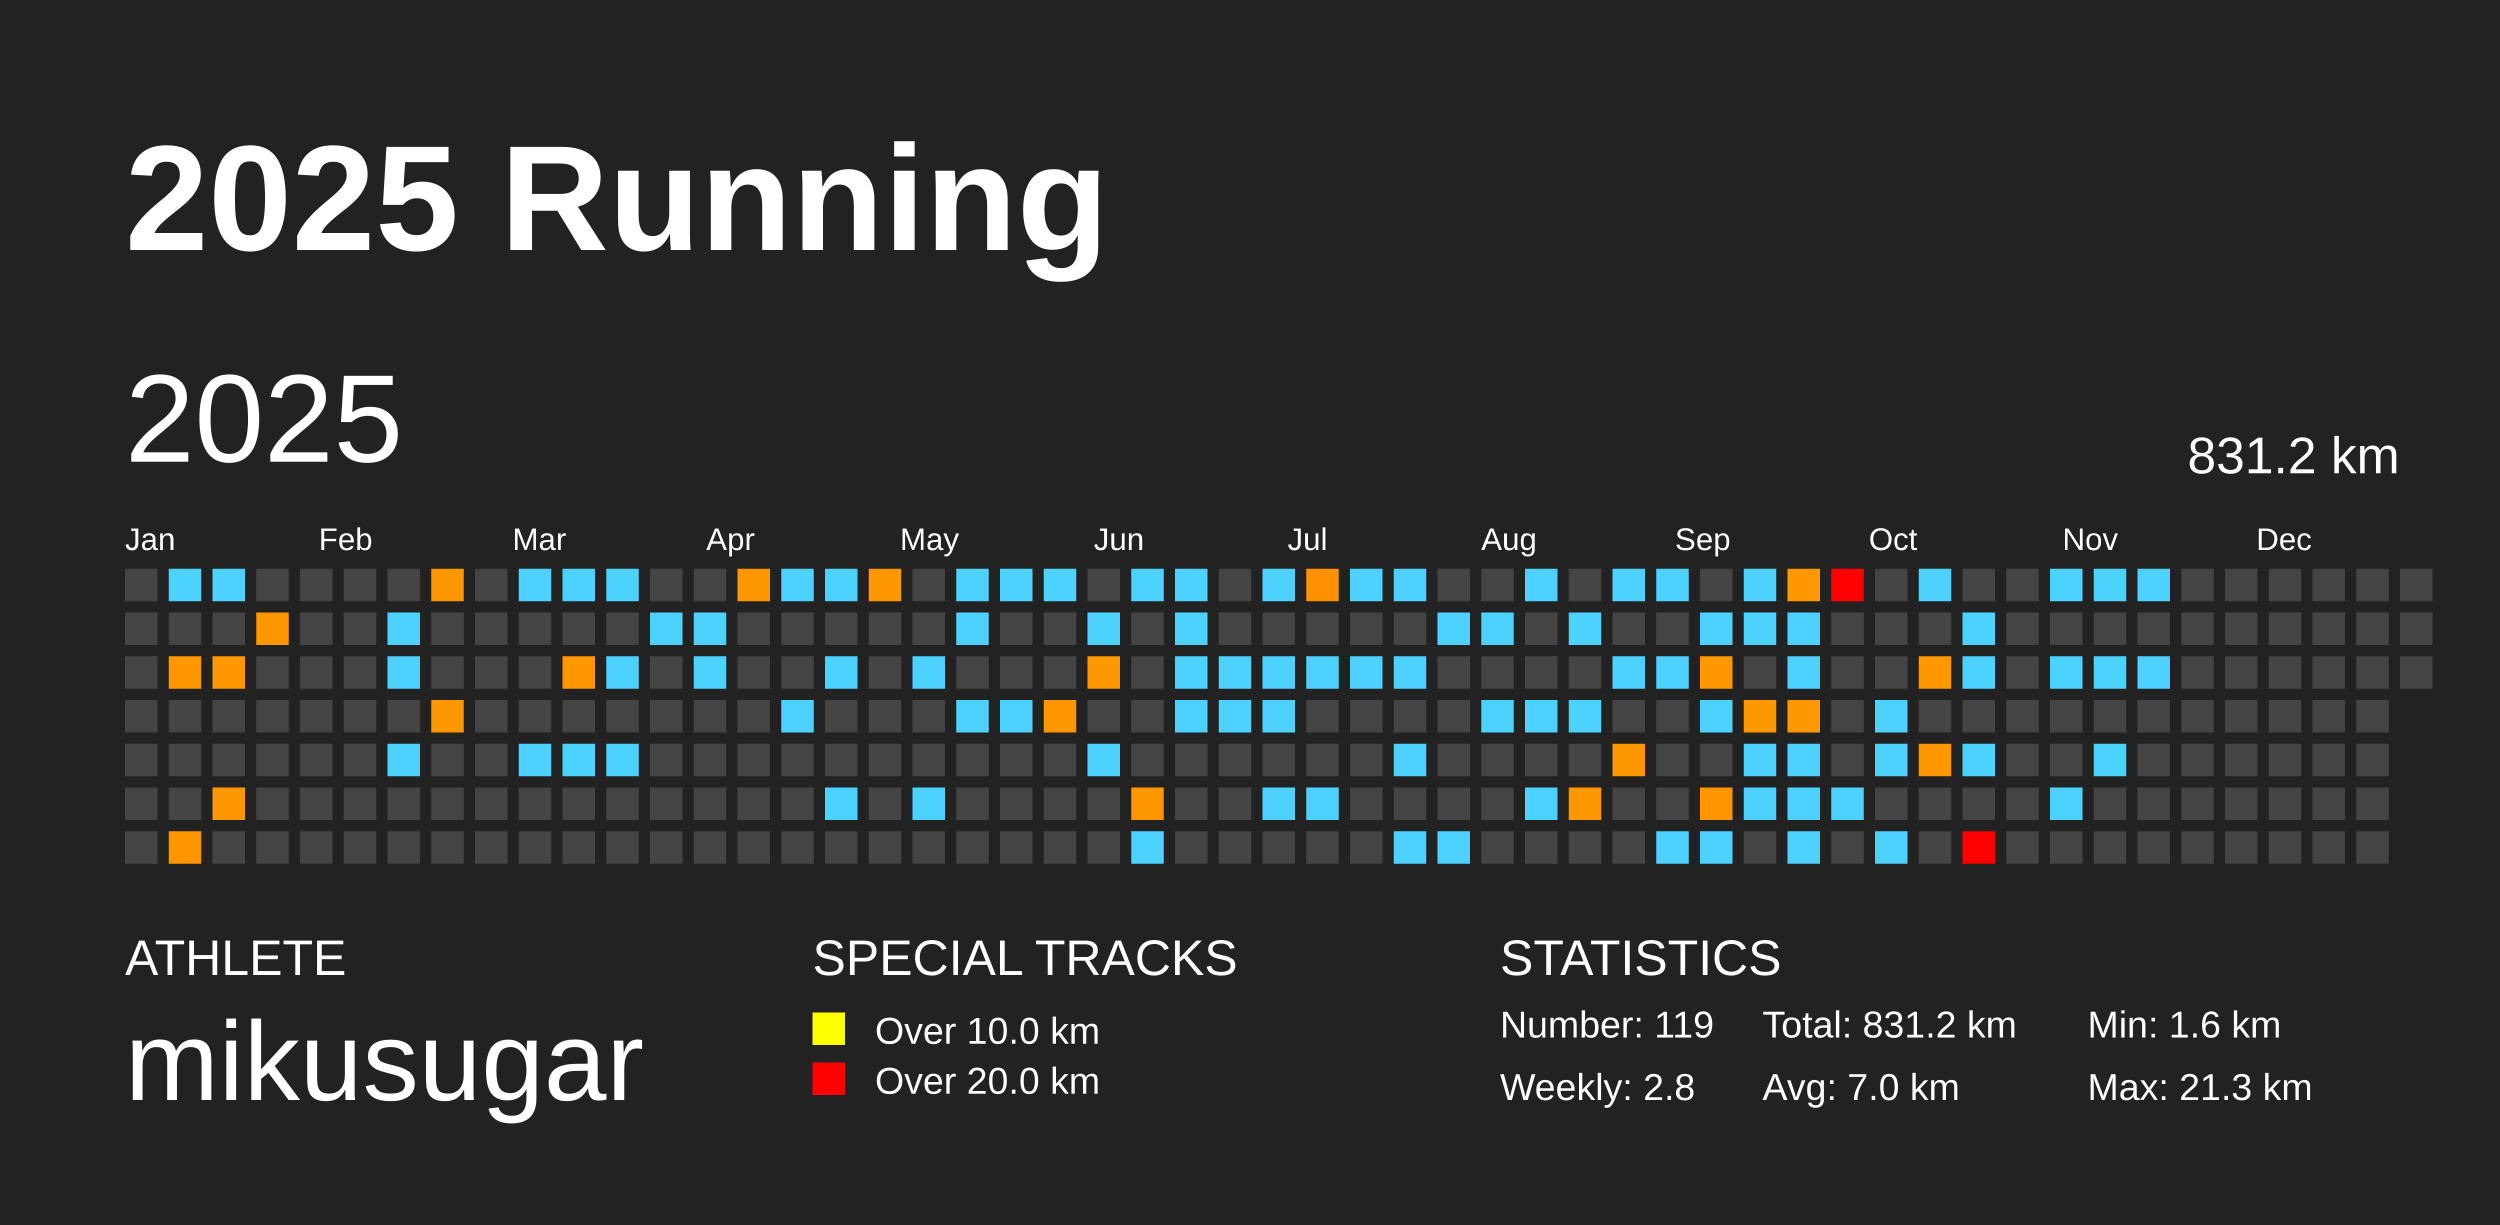
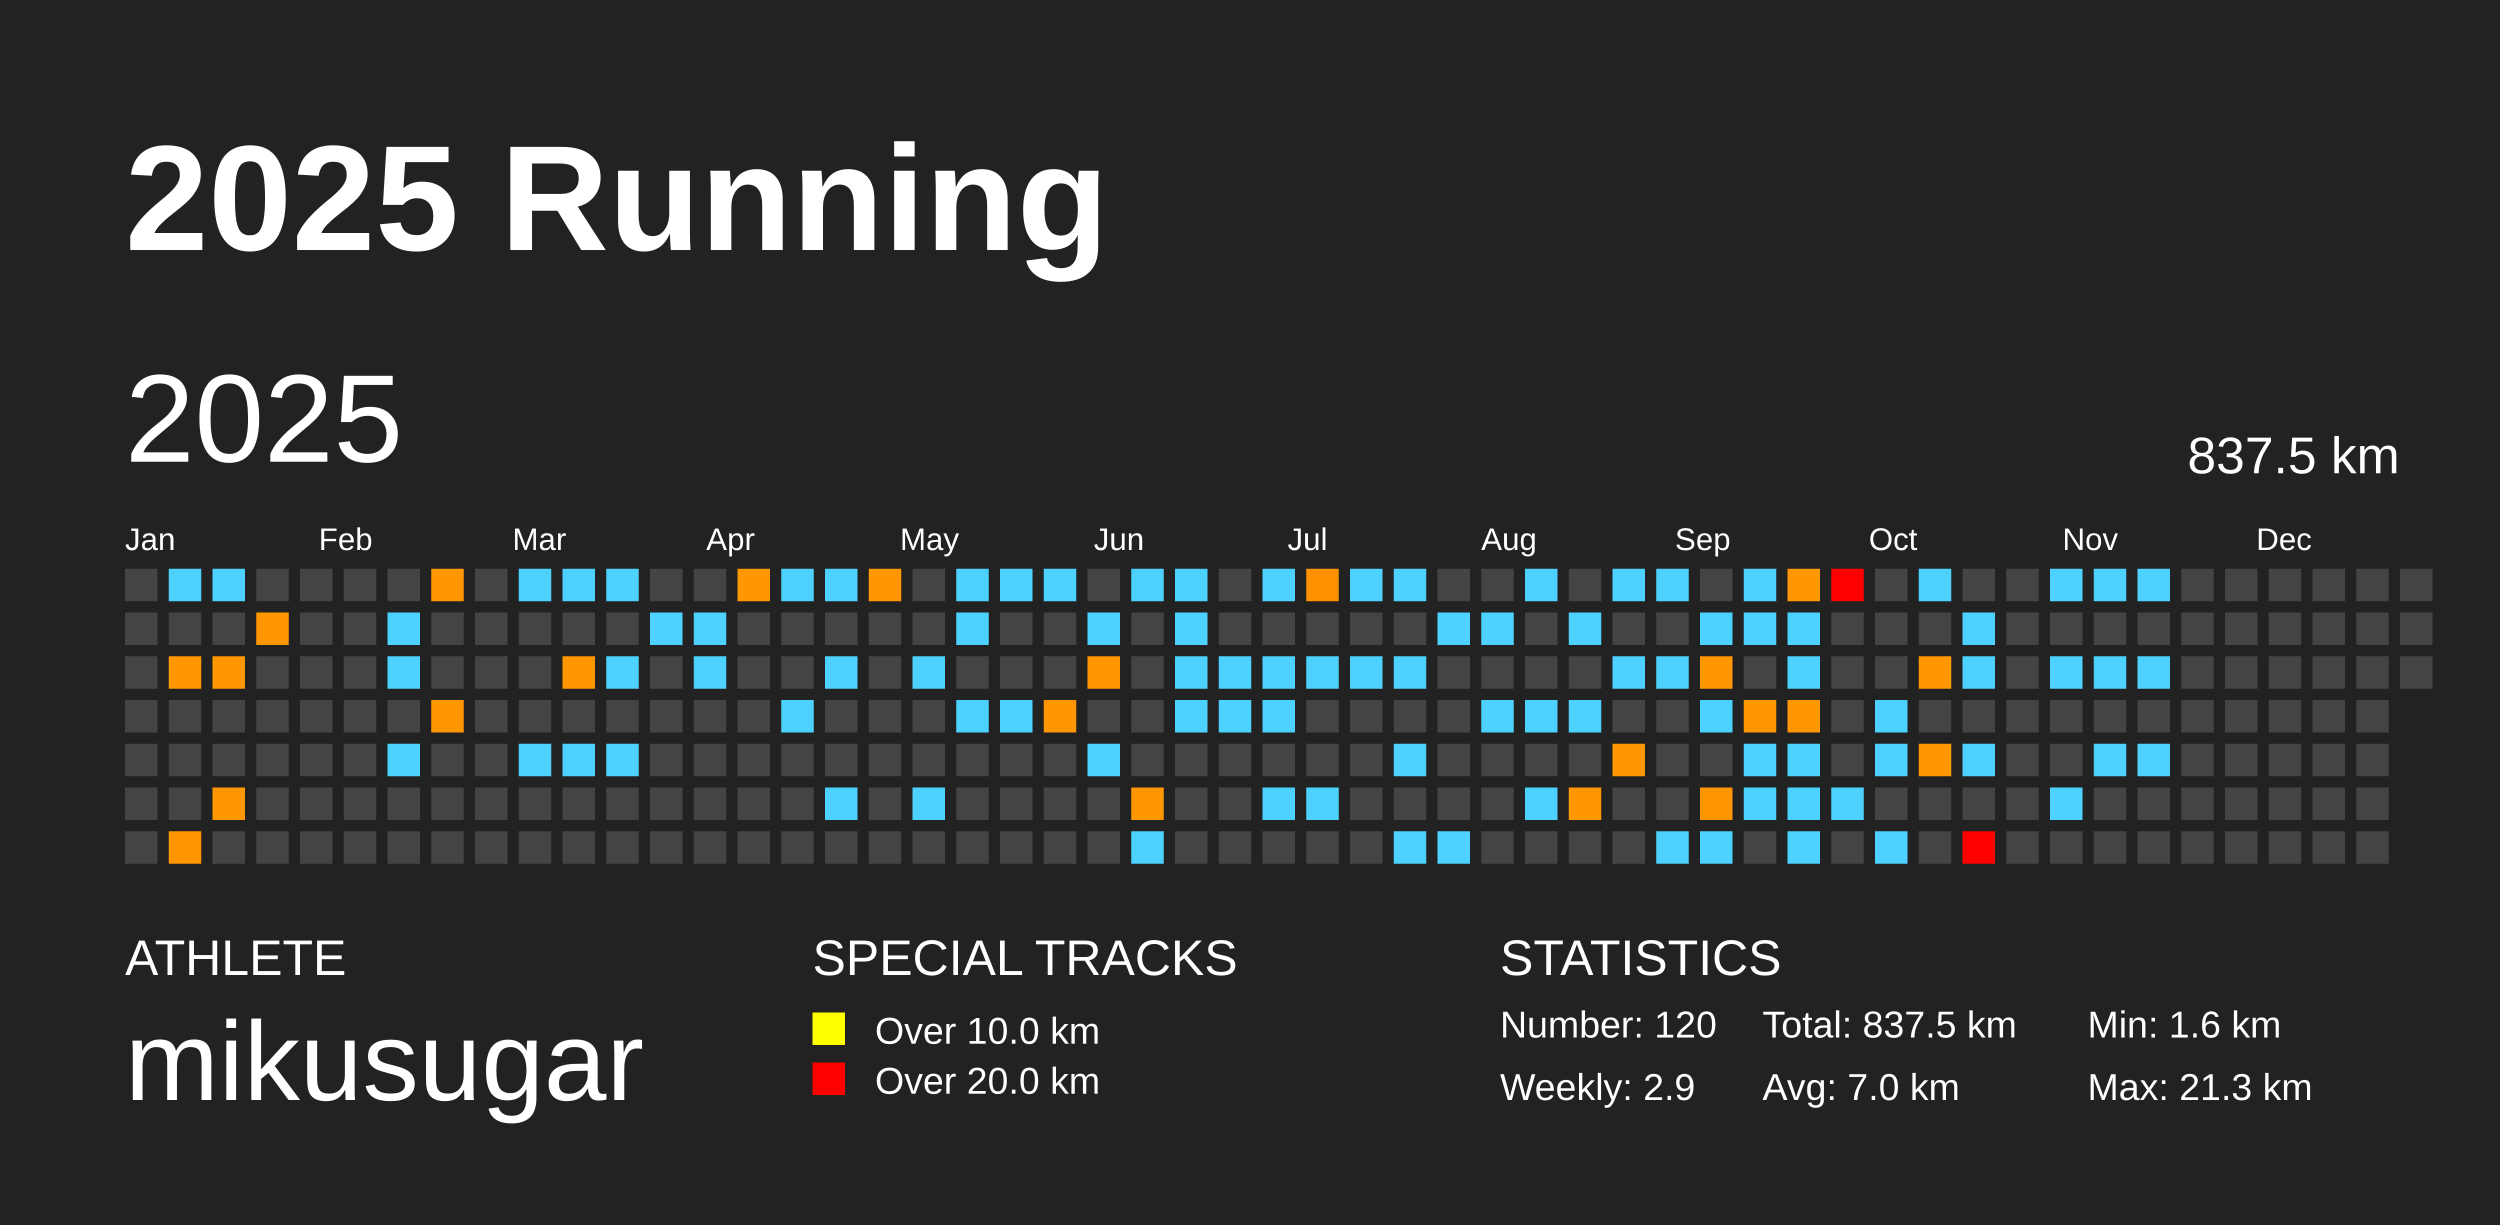
<svg xmlns="http://www.w3.org/2000/svg" baseProfile="full" height="98mm" version="1.1" viewBox="0,0,200,98" width="200mm">
  <defs />
  <rect fill="#222222" height="98" width="200" x="0" y="0" />
  <text fill="#FFFFFF" style="font-size:12px; font-family:Arial; font-weight:bold;" x="10" y="20">2025 Running</text>
  <text fill="#FFFFFF" style="font-size:4px; font-family:Arial" x="10" y="78">ATHLETE</text>
  <text fill="#FFFFFF" style="font-size:9px; font-family:Arial" x="10" y="88">mikusugar</text>
  <text fill="#FFFFFF" style="font-size:4px; font-family:Arial" x="65" y="78">SPECIAL TRACKS</text>
  <rect fill="yellow" height="2.6" width="2.6" x="65" y="81" />
  <text fill="#FFFFFF" style="font-size:3px; font-family:Arial" x="70" y="83.5">Over 10.0 km</text>
  <rect fill="red" height="2.6" width="2.6" x="65" y="85" />
  <text fill="#FFFFFF" style="font-size:3px; font-family:Arial" x="70" y="87.5">Over 20.0 km</text>
  <text fill="#FFFFFF" style="font-size:4px; font-family:Arial" x="120" y="78">STATISTICS</text>
-   <text fill="#FFFFFF" style="font-size:3px; font-family:Arial" x="120" y="83">Number: 119</text>
-   <text fill="#FFFFFF" style="font-size:3px; font-family:Arial" x="120" y="88">Weekly: 2.8</text>
-   <text fill="#FFFFFF" style="font-size:3px; font-family:Arial" x="141" y="83">Total: 831.2 km</text>
+   <text fill="#FFFFFF" style="font-size:3px; font-family:Arial" x="120" y="83">Number: 120</text>
+   <text fill="#FFFFFF" style="font-size:3px; font-family:Arial" x="120" y="88">Weekly: 2.9</text>
+   <text fill="#FFFFFF" style="font-size:3px; font-family:Arial" x="141" y="83">Total: 837.5 km</text>
  <text fill="#FFFFFF" style="font-size:3px; font-family:Arial" x="141" y="88">Avg: 7.0 km</text>
  <text fill="#FFFFFF" style="font-size:3px; font-family:Arial" x="167" y="83">Min: 1.6 km</text>
  <text fill="#FFFFFF" style="font-size:3px; font-family:Arial" x="167" y="88">Max: 21.3 km</text>
  <text dominant-baseline="hanging" fill="#FFFFFF" style="font-size:10.0px; font-family:Arial;" x="10" y="30">2025</text>
-   <text dominant-baseline="hanging" fill="#FFFFFF" style="font-size:4.125px; font-family:Arial;" x="175" y="35">831.2 km</text>
+   <text dominant-baseline="hanging" fill="#FFFFFF" style="font-size:4.125px; font-family:Arial;" x="175" y="35">837.5 km</text>
  <text fill="#FFFFFF" style="font-size:2.5px; font-family:Arial" x="10.0" y="44">Jan</text>
  <text fill="#FFFFFF" style="font-size:2.5px; font-family:Arial" x="25.5" y="44">Feb</text>
  <text fill="#FFFFFF" style="font-size:2.5px; font-family:Arial" x="41.0" y="44">Mar</text>
  <text fill="#FFFFFF" style="font-size:2.5px; font-family:Arial" x="56.5" y="44">Apr</text>
  <text fill="#FFFFFF" style="font-size:2.5px; font-family:Arial" x="72.0" y="44">May</text>
  <text fill="#FFFFFF" style="font-size:2.5px; font-family:Arial" x="87.5" y="44">Jun</text>
  <text fill="#FFFFFF" style="font-size:2.5px; font-family:Arial" x="103.0" y="44">Jul</text>
  <text fill="#FFFFFF" style="font-size:2.5px; font-family:Arial" x="118.5" y="44">Aug</text>
  <text fill="#FFFFFF" style="font-size:2.5px; font-family:Arial" x="134.0" y="44">Sep</text>
  <text fill="#FFFFFF" style="font-size:2.5px; font-family:Arial" x="149.5" y="44">Oct</text>
  <text fill="#FFFFFF" style="font-size:2.5px; font-family:Arial" x="165.0" y="44">Nov</text>
  <text fill="#FFFFFF" style="font-size:2.5px; font-family:Arial" x="180.5" y="44">Dec</text>
  <rect fill="#444444" height="2.6" width="2.6" x="10.0" y="45.5" />
  <rect fill="#444444" height="2.6" width="2.6" x="10.0" y="49.0" />
  <rect fill="#444444" height="2.6" width="2.6" x="10.0" y="52.5" />
  <rect fill="#444444" height="2.6" width="2.6" x="10.0" y="56.0" />
  <rect fill="#444444" height="2.6" width="2.6" x="10.0" y="59.5" />
  <rect fill="#444444" height="2.6" width="2.6" x="10.0" y="63.0" />
  <rect fill="#444444" height="2.6" width="2.6" x="10.0" y="66.5" />
  <rect fill="#4dd2ff" height="2.6" width="2.6" x="13.5" y="45.5" />
  <rect fill="#444444" height="2.6" width="2.6" x="13.5" y="49.0" />
  <rect fill="#ff9800" height="2.6" width="2.6" x="13.5" y="52.5" />
  <rect fill="#444444" height="2.6" width="2.6" x="13.5" y="56.0" />
  <rect fill="#444444" height="2.6" width="2.6" x="13.5" y="59.5" />
  <rect fill="#444444" height="2.6" width="2.6" x="13.5" y="63.0" />
  <rect fill="#ff9600" height="2.6" width="2.6" x="13.5" y="66.5" />
  <rect fill="#4dd2ff" height="2.6" width="2.6" x="17.0" y="45.5" />
  <rect fill="#444444" height="2.6" width="2.6" x="17.0" y="49.0" />
  <rect fill="#ff9700" height="2.6" width="2.6" x="17.0" y="52.5" />
  <rect fill="#444444" height="2.6" width="2.6" x="17.0" y="56.0" />
  <rect fill="#444444" height="2.6" width="2.6" x="17.0" y="59.5" />
  <rect fill="#ff9700" height="2.6" width="2.6" x="17.0" y="63.0" />
  <rect fill="#444444" height="2.6" width="2.6" x="17.0" y="66.5" />
  <rect fill="#444444" height="2.6" width="2.6" x="20.5" y="45.5" />
  <rect fill="#ff9700" height="2.6" width="2.6" x="20.5" y="49.0" />
  <rect fill="#444444" height="2.6" width="2.6" x="20.5" y="52.5" />
  <rect fill="#444444" height="2.6" width="2.6" x="20.5" y="56.0" />
  <rect fill="#444444" height="2.6" width="2.6" x="20.5" y="59.5" />
  <rect fill="#444444" height="2.6" width="2.6" x="20.5" y="63.0" />
  <rect fill="#444444" height="2.6" width="2.6" x="20.5" y="66.5" />
  <rect fill="#444444" height="2.6" width="2.6" x="24.0" y="45.5" />
  <rect fill="#444444" height="2.6" width="2.6" x="24.0" y="49.0" />
  <rect fill="#444444" height="2.6" width="2.6" x="24.0" y="52.5" />
  <rect fill="#444444" height="2.6" width="2.6" x="24.0" y="56.0" />
  <rect fill="#444444" height="2.6" width="2.6" x="24.0" y="59.5" />
  <rect fill="#444444" height="2.6" width="2.6" x="24.0" y="63.0" />
  <rect fill="#444444" height="2.6" width="2.6" x="24.0" y="66.5" />
  <rect fill="#444444" height="2.6" width="2.6" x="27.5" y="45.5" />
  <rect fill="#444444" height="2.6" width="2.6" x="27.5" y="49.0" />
  <rect fill="#444444" height="2.6" width="2.6" x="27.5" y="52.5" />
  <rect fill="#444444" height="2.6" width="2.6" x="27.5" y="56.0" />
  <rect fill="#444444" height="2.6" width="2.6" x="27.5" y="59.5" />
  <rect fill="#444444" height="2.6" width="2.6" x="27.5" y="63.0" />
  <rect fill="#444444" height="2.6" width="2.6" x="27.5" y="66.5" />
  <rect fill="#444444" height="2.6" width="2.6" x="31.0" y="45.5" />
  <rect fill="#4dd2ff" height="2.6" width="2.6" x="31.0" y="49.0" />
  <rect fill="#4dd2ff" height="2.6" width="2.6" x="31.0" y="52.5" />
  <rect fill="#444444" height="2.6" width="2.6" x="31.0" y="56.0" />
  <rect fill="#4dd2ff" height="2.6" width="2.6" x="31.0" y="59.5" />
  <rect fill="#444444" height="2.6" width="2.6" x="31.0" y="63.0" />
  <rect fill="#444444" height="2.6" width="2.6" x="31.0" y="66.5" />
  <rect fill="#ff9700" height="2.6" width="2.6" x="34.5" y="45.5" />
  <rect fill="#444444" height="2.6" width="2.6" x="34.5" y="49.0" />
  <rect fill="#444444" height="2.6" width="2.6" x="34.5" y="52.5" />
  <rect fill="#ff9800" height="2.6" width="2.6" x="34.5" y="56.0" />
  <rect fill="#444444" height="2.6" width="2.6" x="34.5" y="59.5" />
  <rect fill="#444444" height="2.6" width="2.6" x="34.5" y="63.0" />
  <rect fill="#444444" height="2.6" width="2.6" x="34.5" y="66.5" />
  <rect fill="#444444" height="2.6" width="2.6" x="38.0" y="45.5" />
  <rect fill="#444444" height="2.6" width="2.6" x="38.0" y="49.0" />
  <rect fill="#444444" height="2.6" width="2.6" x="38.0" y="52.5" />
  <rect fill="#444444" height="2.6" width="2.6" x="38.0" y="56.0" />
  <rect fill="#444444" height="2.6" width="2.6" x="38.0" y="59.5" />
  <rect fill="#444444" height="2.6" width="2.6" x="38.0" y="63.0" />
  <rect fill="#444444" height="2.6" width="2.6" x="38.0" y="66.5" />
  <rect fill="#4dd2ff" height="2.6" width="2.6" x="41.5" y="45.5" />
  <rect fill="#444444" height="2.6" width="2.6" x="41.5" y="49.0" />
  <rect fill="#444444" height="2.6" width="2.6" x="41.5" y="52.5" />
  <rect fill="#444444" height="2.6" width="2.6" x="41.5" y="56.0" />
  <rect fill="#4dd2ff" height="2.6" width="2.6" x="41.5" y="59.5" />
  <rect fill="#444444" height="2.6" width="2.6" x="41.5" y="63.0" />
  <rect fill="#444444" height="2.6" width="2.6" x="41.5" y="66.5" />
  <rect fill="#4dd2ff" height="2.6" width="2.6" x="45.0" y="45.5" />
  <rect fill="#444444" height="2.6" width="2.6" x="45.0" y="49.0" />
  <rect fill="#ff9800" height="2.6" width="2.6" x="45.0" y="52.5" />
  <rect fill="#444444" height="2.6" width="2.6" x="45.0" y="56.0" />
  <rect fill="#4dd2ff" height="2.6" width="2.6" x="45.0" y="59.5" />
  <rect fill="#444444" height="2.6" width="2.6" x="45.0" y="63.0" />
  <rect fill="#444444" height="2.6" width="2.6" x="45.0" y="66.5" />
  <rect fill="#4dd2ff" height="2.6" width="2.6" x="48.5" y="45.5" />
  <rect fill="#444444" height="2.6" width="2.6" x="48.5" y="49.0" />
  <rect fill="#4dd2ff" height="2.6" width="2.6" x="48.5" y="52.5" />
  <rect fill="#444444" height="2.6" width="2.6" x="48.5" y="56.0" />
  <rect fill="#4dd2ff" height="2.6" width="2.6" x="48.5" y="59.5" />
  <rect fill="#444444" height="2.6" width="2.6" x="48.5" y="63.0" />
  <rect fill="#444444" height="2.6" width="2.6" x="48.5" y="66.5" />
  <rect fill="#444444" height="2.6" width="2.6" x="52.0" y="45.5" />
  <rect fill="#4dd2ff" height="2.6" width="2.6" x="52.0" y="49.0" />
  <rect fill="#444444" height="2.6" width="2.6" x="52.0" y="52.5" />
  <rect fill="#444444" height="2.6" width="2.6" x="52.0" y="56.0" />
  <rect fill="#444444" height="2.6" width="2.6" x="52.0" y="59.5" />
  <rect fill="#444444" height="2.6" width="2.6" x="52.0" y="63.0" />
  <rect fill="#444444" height="2.6" width="2.6" x="52.0" y="66.5" />
  <rect fill="#444444" height="2.6" width="2.6" x="55.5" y="45.5" />
  <rect fill="#4dd2ff" height="2.6" width="2.6" x="55.5" y="49.0" />
  <rect fill="#4dd2ff" height="2.6" width="2.6" x="55.5" y="52.5" />
  <rect fill="#444444" height="2.6" width="2.6" x="55.5" y="56.0" />
  <rect fill="#444444" height="2.6" width="2.6" x="55.5" y="59.5" />
  <rect fill="#444444" height="2.6" width="2.6" x="55.5" y="63.0" />
  <rect fill="#444444" height="2.6" width="2.6" x="55.5" y="66.5" />
  <rect fill="#ff9800" height="2.6" width="2.6" x="59.0" y="45.5" />
  <rect fill="#444444" height="2.6" width="2.6" x="59.0" y="49.0" />
  <rect fill="#444444" height="2.6" width="2.6" x="59.0" y="52.5" />
  <rect fill="#444444" height="2.6" width="2.6" x="59.0" y="56.0" />
  <rect fill="#444444" height="2.6" width="2.6" x="59.0" y="59.5" />
  <rect fill="#444444" height="2.6" width="2.6" x="59.0" y="63.0" />
  <rect fill="#444444" height="2.6" width="2.6" x="59.0" y="66.5" />
  <rect fill="#4dd2ff" height="2.6" width="2.6" x="62.5" y="45.5" />
  <rect fill="#444444" height="2.6" width="2.6" x="62.5" y="49.0" />
  <rect fill="#444444" height="2.6" width="2.6" x="62.5" y="52.5" />
  <rect fill="#4dd2ff" height="2.6" width="2.6" x="62.5" y="56.0" />
  <rect fill="#444444" height="2.6" width="2.6" x="62.5" y="59.5" />
  <rect fill="#444444" height="2.6" width="2.6" x="62.5" y="63.0" />
  <rect fill="#444444" height="2.6" width="2.6" x="62.5" y="66.5" />
  <rect fill="#4dd2ff" height="2.6" width="2.6" x="66.0" y="45.5" />
  <rect fill="#444444" height="2.6" width="2.6" x="66.0" y="49.0" />
  <rect fill="#4dd2ff" height="2.6" width="2.6" x="66.0" y="52.5" />
  <rect fill="#444444" height="2.6" width="2.6" x="66.0" y="56.0" />
  <rect fill="#444444" height="2.6" width="2.6" x="66.0" y="59.5" />
  <rect fill="#4dd2ff" height="2.6" width="2.6" x="66.0" y="63.0" />
  <rect fill="#444444" height="2.6" width="2.6" x="66.0" y="66.5" />
  <rect fill="#ff9800" height="2.6" width="2.6" x="69.5" y="45.5" />
  <rect fill="#444444" height="2.6" width="2.6" x="69.5" y="49.0" />
  <rect fill="#444444" height="2.6" width="2.6" x="69.5" y="52.5" />
  <rect fill="#444444" height="2.6" width="2.6" x="69.5" y="56.0" />
  <rect fill="#444444" height="2.6" width="2.6" x="69.5" y="59.5" />
  <rect fill="#444444" height="2.6" width="2.6" x="69.5" y="63.0" />
  <rect fill="#444444" height="2.6" width="2.6" x="69.5" y="66.5" />
  <rect fill="#444444" height="2.6" width="2.6" x="73.0" y="45.5" />
  <rect fill="#444444" height="2.6" width="2.6" x="73.0" y="49.0" />
  <rect fill="#4dd2ff" height="2.6" width="2.6" x="73.0" y="52.5" />
  <rect fill="#444444" height="2.6" width="2.6" x="73.0" y="56.0" />
  <rect fill="#444444" height="2.6" width="2.6" x="73.0" y="59.5" />
  <rect fill="#4dd2ff" height="2.6" width="2.6" x="73.0" y="63.0" />
  <rect fill="#444444" height="2.6" width="2.6" x="73.0" y="66.5" />
  <rect fill="#4dd2ff" height="2.6" width="2.6" x="76.5" y="45.5" />
  <rect fill="#4dd2ff" height="2.6" width="2.6" x="76.5" y="49.0" />
  <rect fill="#444444" height="2.6" width="2.6" x="76.5" y="52.5" />
  <rect fill="#4dd2ff" height="2.6" width="2.6" x="76.5" y="56.0" />
  <rect fill="#444444" height="2.6" width="2.6" x="76.5" y="59.5" />
  <rect fill="#444444" height="2.6" width="2.6" x="76.5" y="63.0" />
  <rect fill="#444444" height="2.6" width="2.6" x="76.5" y="66.5" />
  <rect fill="#4dd2ff" height="2.6" width="2.6" x="80.0" y="45.5" />
  <rect fill="#444444" height="2.6" width="2.6" x="80.0" y="49.0" />
  <rect fill="#444444" height="2.6" width="2.6" x="80.0" y="52.5" />
  <rect fill="#4dd2ff" height="2.6" width="2.6" x="80.0" y="56.0" />
  <rect fill="#444444" height="2.6" width="2.6" x="80.0" y="59.5" />
  <rect fill="#444444" height="2.6" width="2.6" x="80.0" y="63.0" />
  <rect fill="#444444" height="2.6" width="2.6" x="80.0" y="66.5" />
  <rect fill="#4dd2ff" height="2.6" width="2.6" x="83.5" y="45.5" />
  <rect fill="#444444" height="2.6" width="2.6" x="83.5" y="49.0" />
  <rect fill="#444444" height="2.6" width="2.6" x="83.5" y="52.5" />
  <rect fill="#ff9800" height="2.6" width="2.6" x="83.5" y="56.0" />
  <rect fill="#444444" height="2.6" width="2.6" x="83.5" y="59.5" />
  <rect fill="#444444" height="2.6" width="2.6" x="83.5" y="63.0" />
  <rect fill="#444444" height="2.6" width="2.6" x="83.5" y="66.5" />
  <rect fill="#444444" height="2.6" width="2.6" x="87.0" y="45.5" />
  <rect fill="#4dd2ff" height="2.6" width="2.6" x="87.0" y="49.0" />
  <rect fill="#ff9800" height="2.6" width="2.6" x="87.0" y="52.5" />
  <rect fill="#444444" height="2.6" width="2.6" x="87.0" y="56.0" />
  <rect fill="#4dd2ff" height="2.6" width="2.6" x="87.0" y="59.5" />
  <rect fill="#444444" height="2.6" width="2.6" x="87.0" y="63.0" />
  <rect fill="#444444" height="2.6" width="2.6" x="87.0" y="66.5" />
  <rect fill="#4dd2ff" height="2.6" width="2.6" x="90.5" y="45.5" />
  <rect fill="#444444" height="2.6" width="2.6" x="90.5" y="49.0" />
  <rect fill="#444444" height="2.6" width="2.6" x="90.5" y="52.5" />
  <rect fill="#444444" height="2.6" width="2.6" x="90.5" y="56.0" />
  <rect fill="#444444" height="2.6" width="2.6" x="90.5" y="59.5" />
  <rect fill="#ff9800" height="2.6" width="2.6" x="90.5" y="63.0" />
  <rect fill="#4dd2ff" height="2.6" width="2.6" x="90.5" y="66.5" />
  <rect fill="#4dd2ff" height="2.6" width="2.6" x="94.0" y="45.5" />
  <rect fill="#4dd2ff" height="2.6" width="2.6" x="94.0" y="49.0" />
  <rect fill="#4dd2ff" height="2.6" width="2.6" x="94.0" y="52.5" />
  <rect fill="#4dd2ff" height="2.6" width="2.6" x="94.0" y="56.0" />
  <rect fill="#444444" height="2.6" width="2.6" x="94.0" y="59.5" />
  <rect fill="#444444" height="2.6" width="2.6" x="94.0" y="63.0" />
  <rect fill="#444444" height="2.6" width="2.6" x="94.0" y="66.5" />
  <rect fill="#444444" height="2.6" width="2.6" x="97.5" y="45.5" />
  <rect fill="#444444" height="2.6" width="2.6" x="97.5" y="49.0" />
  <rect fill="#4dd2ff" height="2.6" width="2.6" x="97.5" y="52.5" />
  <rect fill="#4dd2ff" height="2.6" width="2.6" x="97.5" y="56.0" />
  <rect fill="#444444" height="2.6" width="2.6" x="97.5" y="59.5" />
  <rect fill="#444444" height="2.6" width="2.6" x="97.5" y="63.0" />
  <rect fill="#444444" height="2.6" width="2.6" x="97.5" y="66.5" />
  <rect fill="#4dd2ff" height="2.6" width="2.6" x="101.0" y="45.5" />
  <rect fill="#444444" height="2.6" width="2.6" x="101.0" y="49.0" />
  <rect fill="#4dd2ff" height="2.6" width="2.6" x="101.0" y="52.5" />
  <rect fill="#4dd2ff" height="2.6" width="2.6" x="101.0" y="56.0" />
  <rect fill="#444444" height="2.6" width="2.6" x="101.0" y="59.5" />
  <rect fill="#4dd2ff" height="2.6" width="2.6" x="101.0" y="63.0" />
  <rect fill="#444444" height="2.6" width="2.6" x="101.0" y="66.5" />
  <rect fill="#ff9100" height="2.6" width="2.6" x="104.5" y="45.5" />
  <rect fill="#444444" height="2.6" width="2.6" x="104.5" y="49.0" />
  <rect fill="#4dd2ff" height="2.6" width="2.6" x="104.5" y="52.5" />
  <rect fill="#444444" height="2.6" width="2.6" x="104.5" y="56.0" />
  <rect fill="#444444" height="2.6" width="2.6" x="104.5" y="59.5" />
  <rect fill="#4dd2ff" height="2.6" width="2.6" x="104.5" y="63.0" />
  <rect fill="#444444" height="2.6" width="2.6" x="104.5" y="66.5" />
  <rect fill="#4dd2ff" height="2.6" width="2.6" x="108.0" y="45.5" />
  <rect fill="#444444" height="2.6" width="2.6" x="108.0" y="49.0" />
  <rect fill="#4dd2ff" height="2.6" width="2.6" x="108.0" y="52.5" />
  <rect fill="#444444" height="2.6" width="2.6" x="108.0" y="56.0" />
  <rect fill="#444444" height="2.6" width="2.6" x="108.0" y="59.5" />
  <rect fill="#444444" height="2.6" width="2.6" x="108.0" y="63.0" />
  <rect fill="#444444" height="2.6" width="2.6" x="108.0" y="66.5" />
  <rect fill="#4dd2ff" height="2.6" width="2.6" x="111.5" y="45.5" />
  <rect fill="#444444" height="2.6" width="2.6" x="111.5" y="49.0" />
  <rect fill="#4dd2ff" height="2.6" width="2.6" x="111.5" y="52.5" />
  <rect fill="#444444" height="2.6" width="2.6" x="111.5" y="56.0" />
  <rect fill="#4dd2ff" height="2.6" width="2.6" x="111.5" y="59.5" />
  <rect fill="#444444" height="2.6" width="2.6" x="111.5" y="63.0" />
  <rect fill="#4dd2ff" height="2.6" width="2.6" x="111.5" y="66.5" />
  <rect fill="#444444" height="2.6" width="2.6" x="115.0" y="45.5" />
  <rect fill="#4dd2ff" height="2.6" width="2.6" x="115.0" y="49.0" />
  <rect fill="#444444" height="2.6" width="2.6" x="115.0" y="52.5" />
  <rect fill="#444444" height="2.6" width="2.6" x="115.0" y="56.0" />
  <rect fill="#444444" height="2.6" width="2.6" x="115.0" y="59.5" />
  <rect fill="#444444" height="2.6" width="2.6" x="115.0" y="63.0" />
  <rect fill="#4dd2ff" height="2.6" width="2.6" x="115.0" y="66.5" />
  <rect fill="#444444" height="2.6" width="2.6" x="118.5" y="45.5" />
  <rect fill="#4dd2ff" height="2.6" width="2.6" x="118.5" y="49.0" />
  <rect fill="#444444" height="2.6" width="2.6" x="118.5" y="52.5" />
  <rect fill="#4dd2ff" height="2.6" width="2.6" x="118.5" y="56.0" />
  <rect fill="#444444" height="2.6" width="2.6" x="118.5" y="59.5" />
  <rect fill="#444444" height="2.6" width="2.6" x="118.5" y="63.0" />
  <rect fill="#444444" height="2.6" width="2.6" x="118.5" y="66.5" />
  <rect fill="#4dd2ff" height="2.6" width="2.6" x="122.0" y="45.5" />
  <rect fill="#444444" height="2.6" width="2.6" x="122.0" y="49.0" />
  <rect fill="#444444" height="2.6" width="2.6" x="122.0" y="52.5" />
  <rect fill="#4dd2ff" height="2.6" width="2.6" x="122.0" y="56.0" />
  <rect fill="#444444" height="2.6" width="2.6" x="122.0" y="59.5" />
  <rect fill="#4dd2ff" height="2.6" width="2.6" x="122.0" y="63.0" />
  <rect fill="#444444" height="2.6" width="2.6" x="122.0" y="66.5" />
  <rect fill="#444444" height="2.6" width="2.6" x="125.5" y="45.5" />
  <rect fill="#4dd2ff" height="2.6" width="2.6" x="125.5" y="49.0" />
  <rect fill="#444444" height="2.6" width="2.6" x="125.5" y="52.5" />
  <rect fill="#4dd2ff" height="2.6" width="2.6" x="125.5" y="56.0" />
  <rect fill="#444444" height="2.6" width="2.6" x="125.5" y="59.5" />
  <rect fill="#ff9700" height="2.6" width="2.6" x="125.5" y="63.0" />
  <rect fill="#444444" height="2.6" width="2.6" x="125.5" y="66.5" />
  <rect fill="#4dd2ff" height="2.6" width="2.6" x="129.0" y="45.5" />
  <rect fill="#444444" height="2.6" width="2.6" x="129.0" y="49.0" />
  <rect fill="#4dd2ff" height="2.6" width="2.6" x="129.0" y="52.5" />
  <rect fill="#444444" height="2.6" width="2.6" x="129.0" y="56.0" />
  <rect fill="#ff9800" height="2.6" width="2.6" x="129.0" y="59.5" />
  <rect fill="#444444" height="2.6" width="2.6" x="129.0" y="63.0" />
  <rect fill="#444444" height="2.6" width="2.6" x="129.0" y="66.5" />
  <rect fill="#4dd2ff" height="2.6" width="2.6" x="132.5" y="45.5" />
  <rect fill="#444444" height="2.6" width="2.6" x="132.5" y="49.0" />
  <rect fill="#4dd2ff" height="2.6" width="2.6" x="132.5" y="52.5" />
  <rect fill="#444444" height="2.6" width="2.6" x="132.5" y="56.0" />
  <rect fill="#444444" height="2.6" width="2.6" x="132.5" y="59.5" />
  <rect fill="#444444" height="2.6" width="2.6" x="132.5" y="63.0" />
  <rect fill="#4dd2ff" height="2.6" width="2.6" x="132.5" y="66.5" />
  <rect fill="#444444" height="2.6" width="2.6" x="136.0" y="45.5" />
  <rect fill="#4dd2ff" height="2.6" width="2.6" x="136.0" y="49.0" />
  <rect fill="#ff9800" height="2.6" width="2.6" x="136.0" y="52.5" />
  <rect fill="#4dd2ff" height="2.6" width="2.6" x="136.0" y="56.0" />
  <rect fill="#444444" height="2.6" width="2.6" x="136.0" y="59.5" />
  <rect fill="#ff9600" height="2.6" width="2.6" x="136.0" y="63.0" />
  <rect fill="#4dd2ff" height="2.6" width="2.6" x="136.0" y="66.5" />
  <rect fill="#4dd2ff" height="2.6" width="2.6" x="139.5" y="45.5" />
  <rect fill="#4dd2ff" height="2.6" width="2.6" x="139.5" y="49.0" />
  <rect fill="#444444" height="2.6" width="2.6" x="139.5" y="52.5" />
  <rect fill="#ff9800" height="2.6" width="2.6" x="139.5" y="56.0" />
  <rect fill="#4dd2ff" height="2.6" width="2.6" x="139.5" y="59.5" />
  <rect fill="#4dd2ff" height="2.6" width="2.6" x="139.5" y="63.0" />
  <rect fill="#444444" height="2.6" width="2.6" x="139.5" y="66.5" />
  <rect fill="#ff9800" height="2.6" width="2.6" x="143.0" y="45.5" />
  <rect fill="#4dd2ff" height="2.6" width="2.6" x="143.0" y="49.0" />
  <rect fill="#4dd2ff" height="2.6" width="2.6" x="143.0" y="52.5" />
  <rect fill="#ff9700" height="2.6" width="2.6" x="143.0" y="56.0" />
  <rect fill="#4dd2ff" height="2.6" width="2.6" x="143.0" y="59.5" />
  <rect fill="#4dd2ff" height="2.6" width="2.6" x="143.0" y="63.0" />
  <rect fill="#4dd2ff" height="2.6" width="2.6" x="143.0" y="66.5" />
  <rect fill="red" height="2.6" width="2.6" x="146.5" y="45.5" />
  <rect fill="#444444" height="2.6" width="2.6" x="146.5" y="49.0" />
  <rect fill="#444444" height="2.6" width="2.6" x="146.5" y="52.5" />
  <rect fill="#444444" height="2.6" width="2.6" x="146.5" y="56.0" />
  <rect fill="#444444" height="2.6" width="2.6" x="146.5" y="59.5" />
  <rect fill="#4dd2ff" height="2.6" width="2.6" x="146.5" y="63.0" />
  <rect fill="#444444" height="2.6" width="2.6" x="146.5" y="66.5" />
  <rect fill="#444444" height="2.6" width="2.6" x="150.0" y="45.5" />
  <rect fill="#444444" height="2.6" width="2.6" x="150.0" y="49.0" />
  <rect fill="#444444" height="2.6" width="2.6" x="150.0" y="52.5" />
  <rect fill="#4dd2ff" height="2.6" width="2.6" x="150.0" y="56.0" />
  <rect fill="#4dd2ff" height="2.6" width="2.6" x="150.0" y="59.5" />
  <rect fill="#444444" height="2.6" width="2.6" x="150.0" y="63.0" />
  <rect fill="#4dd2ff" height="2.6" width="2.6" x="150.0" y="66.5" />
  <rect fill="#4dd2ff" height="2.6" width="2.6" x="153.5" y="45.5" />
  <rect fill="#444444" height="2.6" width="2.6" x="153.5" y="49.0" />
  <rect fill="#ff9800" height="2.6" width="2.6" x="153.5" y="52.5" />
  <rect fill="#444444" height="2.6" width="2.6" x="153.5" y="56.0" />
  <rect fill="#ff9800" height="2.6" width="2.6" x="153.5" y="59.5" />
  <rect fill="#444444" height="2.6" width="2.6" x="153.5" y="63.0" />
  <rect fill="#444444" height="2.6" width="2.6" x="153.5" y="66.5" />
  <rect fill="#444444" height="2.6" width="2.6" x="157.0" y="45.5" />
  <rect fill="#4dd2ff" height="2.6" width="2.6" x="157.0" y="49.0" />
  <rect fill="#4dd2ff" height="2.6" width="2.6" x="157.0" y="52.5" />
  <rect fill="#444444" height="2.6" width="2.6" x="157.0" y="56.0" />
  <rect fill="#4dd2ff" height="2.6" width="2.6" x="157.0" y="59.5" />
  <rect fill="#444444" height="2.6" width="2.6" x="157.0" y="63.0" />
  <rect fill="red" height="2.6" width="2.6" x="157.0" y="66.5" />
  <rect fill="#444444" height="2.6" width="2.6" x="160.5" y="45.5" />
  <rect fill="#444444" height="2.6" width="2.6" x="160.5" y="49.0" />
  <rect fill="#444444" height="2.6" width="2.6" x="160.5" y="52.5" />
  <rect fill="#444444" height="2.6" width="2.6" x="160.5" y="56.0" />
  <rect fill="#444444" height="2.6" width="2.6" x="160.5" y="59.5" />
  <rect fill="#444444" height="2.6" width="2.6" x="160.5" y="63.0" />
  <rect fill="#444444" height="2.6" width="2.6" x="160.5" y="66.5" />
  <rect fill="#4dd2ff" height="2.6" width="2.6" x="164.0" y="45.5" />
  <rect fill="#444444" height="2.6" width="2.6" x="164.0" y="49.0" />
  <rect fill="#4dd2ff" height="2.6" width="2.6" x="164.0" y="52.5" />
  <rect fill="#444444" height="2.6" width="2.6" x="164.0" y="56.0" />
  <rect fill="#444444" height="2.6" width="2.6" x="164.0" y="59.5" />
  <rect fill="#4dd2ff" height="2.6" width="2.6" x="164.0" y="63.0" />
  <rect fill="#444444" height="2.6" width="2.6" x="164.0" y="66.5" />
  <rect fill="#4dd2ff" height="2.6" width="2.6" x="167.5" y="45.5" />
  <rect fill="#444444" height="2.6" width="2.6" x="167.5" y="49.0" />
  <rect fill="#4dd2ff" height="2.6" width="2.6" x="167.5" y="52.5" />
  <rect fill="#444444" height="2.6" width="2.6" x="167.5" y="56.0" />
  <rect fill="#4dd2ff" height="2.6" width="2.6" x="167.5" y="59.5" />
  <rect fill="#444444" height="2.6" width="2.6" x="167.5" y="63.0" />
  <rect fill="#444444" height="2.6" width="2.6" x="167.5" y="66.5" />
  <rect fill="#4dd2ff" height="2.6" width="2.6" x="171.0" y="45.5" />
  <rect fill="#444444" height="2.6" width="2.6" x="171.0" y="49.0" />
  <rect fill="#4dd2ff" height="2.6" width="2.6" x="171.0" y="52.5" />
  <rect fill="#444444" height="2.6" width="2.6" x="171.0" y="56.0" />
-   <rect fill="#444444" height="2.6" width="2.6" x="171.0" y="59.5" />
+   <rect fill="#4dd2ff" height="2.6" width="2.6" x="171.0" y="59.5" />
  <rect fill="#444444" height="2.6" width="2.6" x="171.0" y="63.0" />
  <rect fill="#444444" height="2.6" width="2.6" x="171.0" y="66.5" />
  <rect fill="#444444" height="2.6" width="2.6" x="174.5" y="45.5" />
  <rect fill="#444444" height="2.6" width="2.6" x="174.5" y="49.0" />
  <rect fill="#444444" height="2.6" width="2.6" x="174.5" y="52.5" />
  <rect fill="#444444" height="2.6" width="2.6" x="174.5" y="56.0" />
  <rect fill="#444444" height="2.6" width="2.6" x="174.5" y="59.5" />
  <rect fill="#444444" height="2.6" width="2.6" x="174.5" y="63.0" />
  <rect fill="#444444" height="2.6" width="2.6" x="174.5" y="66.5" />
  <rect fill="#444444" height="2.6" width="2.6" x="178.0" y="45.5" />
  <rect fill="#444444" height="2.6" width="2.6" x="178.0" y="49.0" />
  <rect fill="#444444" height="2.6" width="2.6" x="178.0" y="52.5" />
  <rect fill="#444444" height="2.6" width="2.6" x="178.0" y="56.0" />
  <rect fill="#444444" height="2.6" width="2.6" x="178.0" y="59.5" />
  <rect fill="#444444" height="2.6" width="2.6" x="178.0" y="63.0" />
  <rect fill="#444444" height="2.6" width="2.6" x="178.0" y="66.5" />
  <rect fill="#444444" height="2.6" width="2.6" x="181.5" y="45.5" />
  <rect fill="#444444" height="2.6" width="2.6" x="181.5" y="49.0" />
  <rect fill="#444444" height="2.6" width="2.6" x="181.5" y="52.5" />
  <rect fill="#444444" height="2.6" width="2.6" x="181.5" y="56.0" />
  <rect fill="#444444" height="2.6" width="2.6" x="181.5" y="59.5" />
  <rect fill="#444444" height="2.6" width="2.6" x="181.5" y="63.0" />
  <rect fill="#444444" height="2.6" width="2.6" x="181.5" y="66.5" />
  <rect fill="#444444" height="2.6" width="2.6" x="185.0" y="45.5" />
  <rect fill="#444444" height="2.6" width="2.6" x="185.0" y="49.0" />
  <rect fill="#444444" height="2.6" width="2.6" x="185.0" y="52.5" />
  <rect fill="#444444" height="2.6" width="2.6" x="185.0" y="56.0" />
  <rect fill="#444444" height="2.6" width="2.6" x="185.0" y="59.5" />
  <rect fill="#444444" height="2.6" width="2.6" x="185.0" y="63.0" />
  <rect fill="#444444" height="2.6" width="2.6" x="185.0" y="66.5" />
  <rect fill="#444444" height="2.6" width="2.6" x="188.5" y="45.5" />
  <rect fill="#444444" height="2.6" width="2.6" x="188.5" y="49.0" />
  <rect fill="#444444" height="2.6" width="2.6" x="188.5" y="52.5" />
  <rect fill="#444444" height="2.6" width="2.6" x="188.5" y="56.0" />
  <rect fill="#444444" height="2.6" width="2.6" x="188.5" y="59.5" />
  <rect fill="#444444" height="2.6" width="2.6" x="188.5" y="63.0" />
  <rect fill="#444444" height="2.6" width="2.6" x="188.5" y="66.5" />
  <rect fill="#444444" height="2.6" width="2.6" x="192.0" y="45.5" />
  <rect fill="#444444" height="2.6" width="2.6" x="192.0" y="49.0" />
  <rect fill="#444444" height="2.6" width="2.6" x="192.0" y="52.5" />
</svg>
